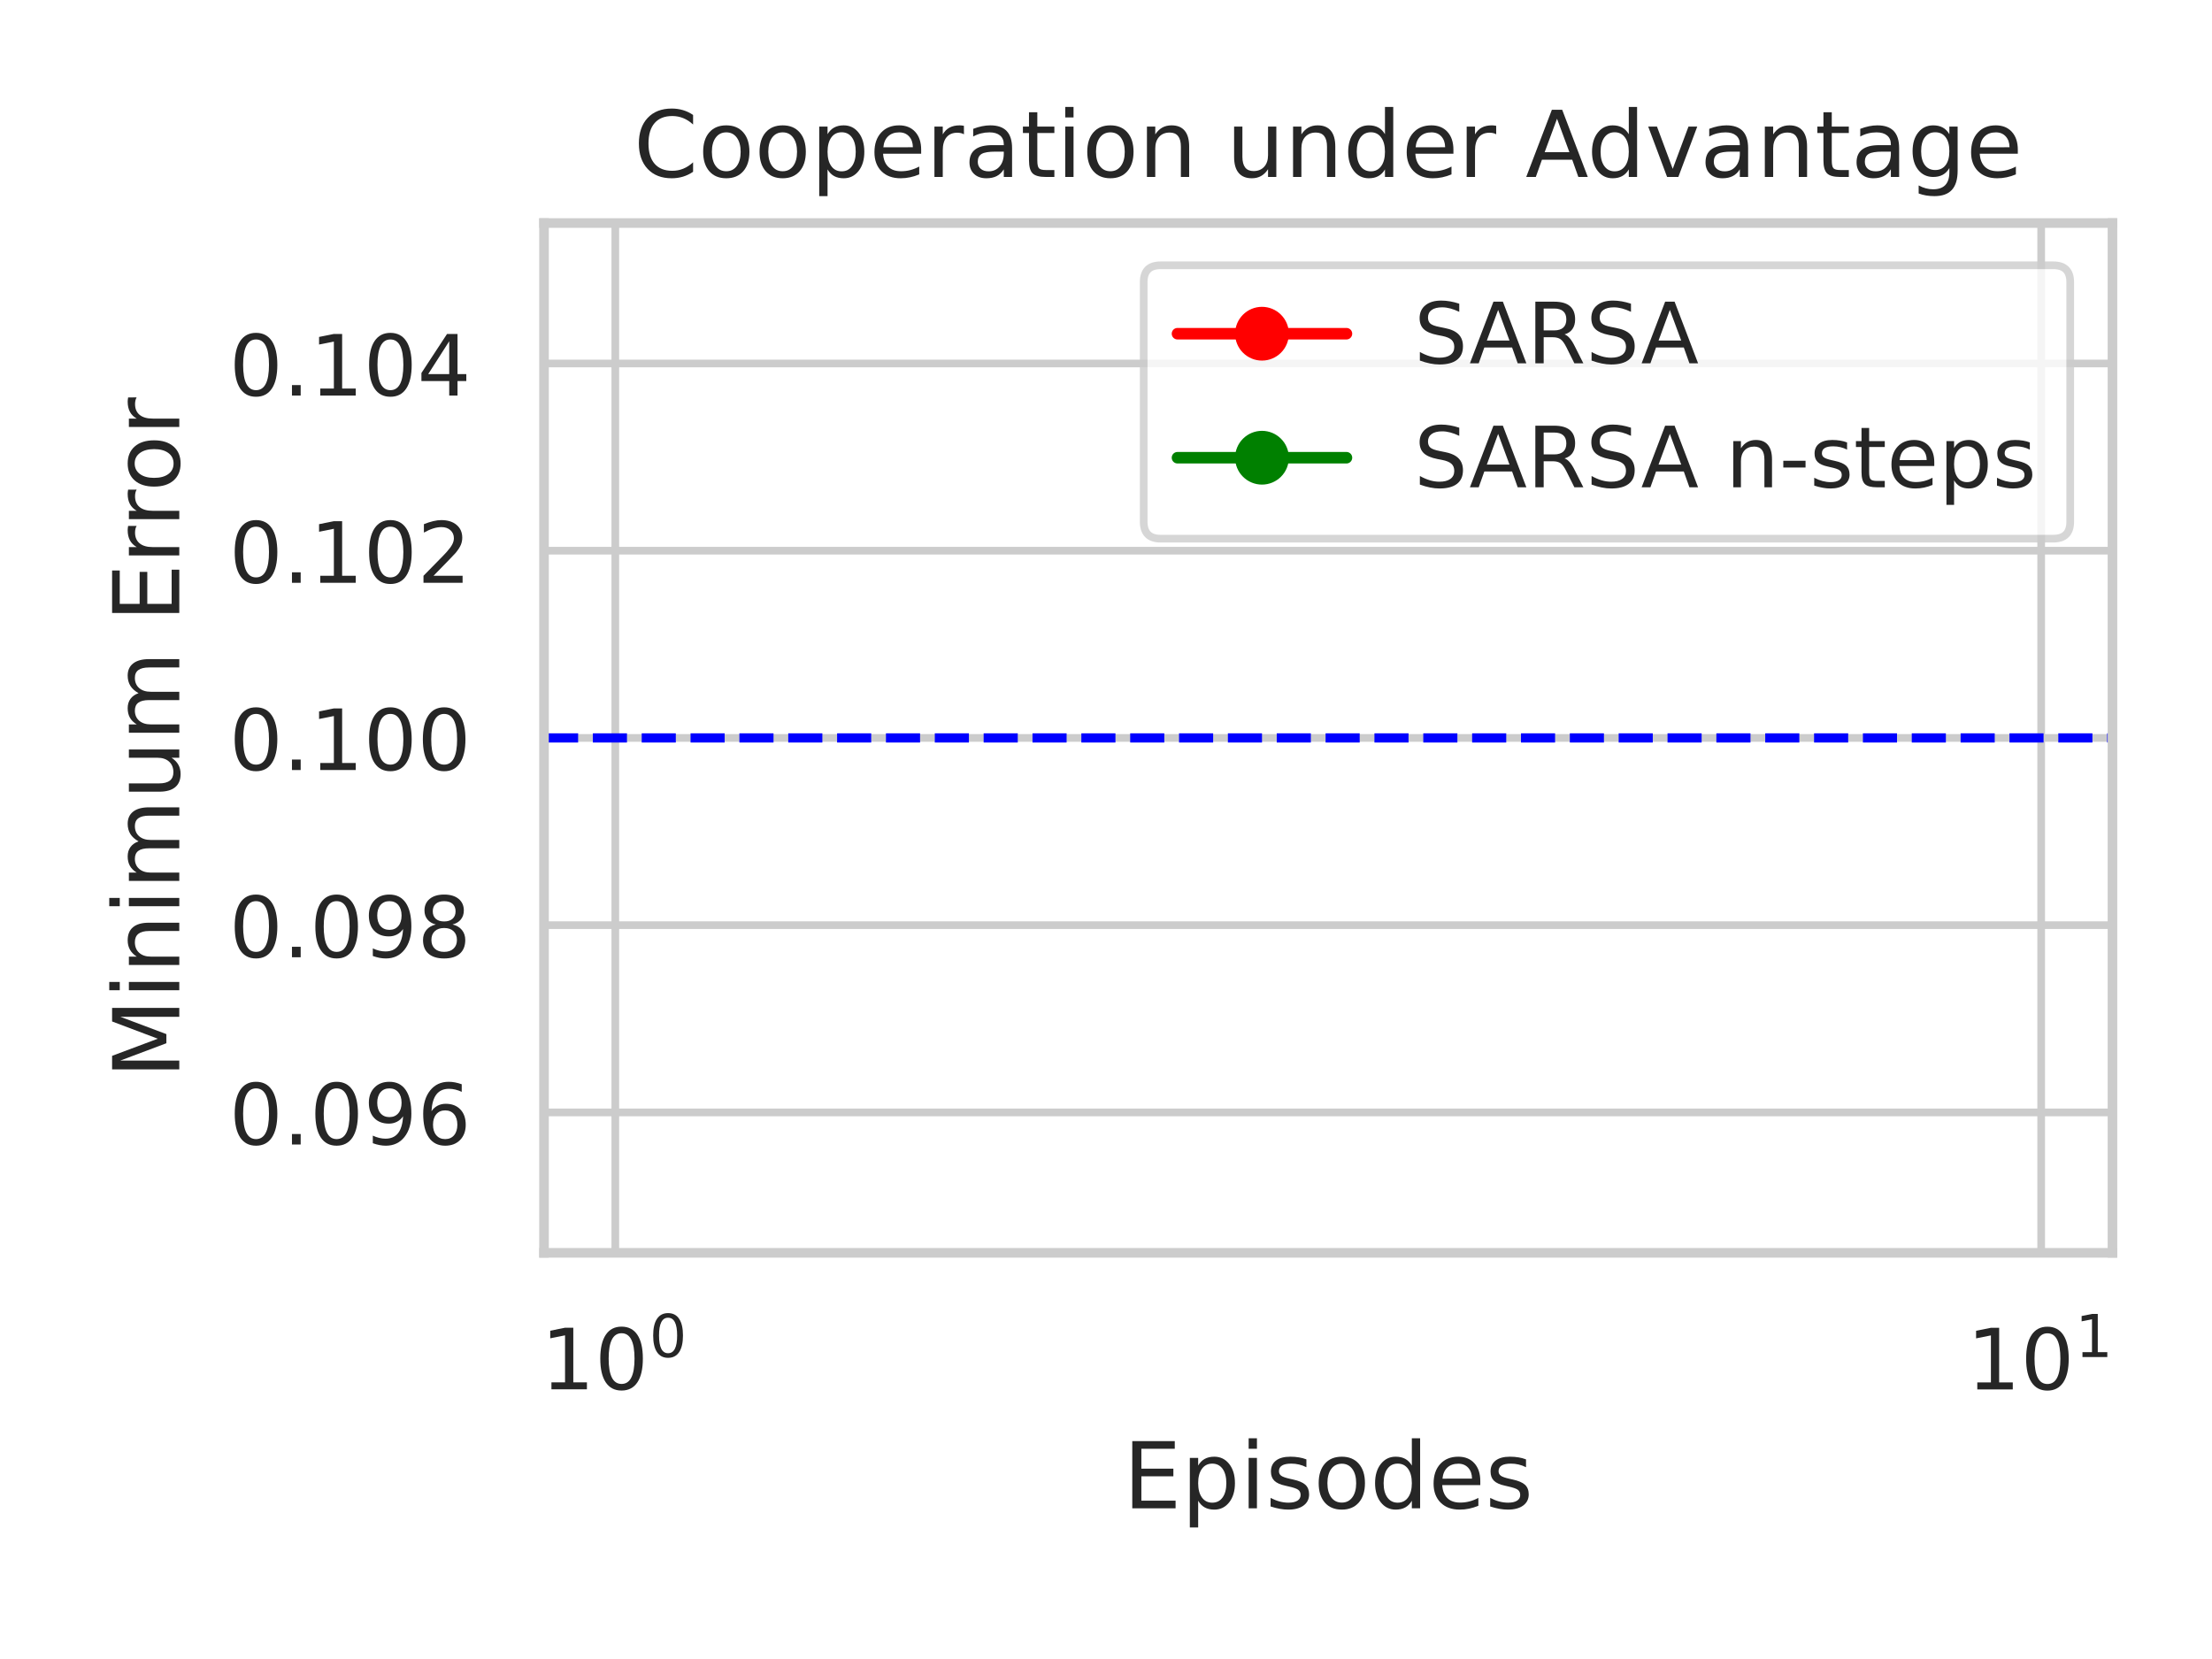
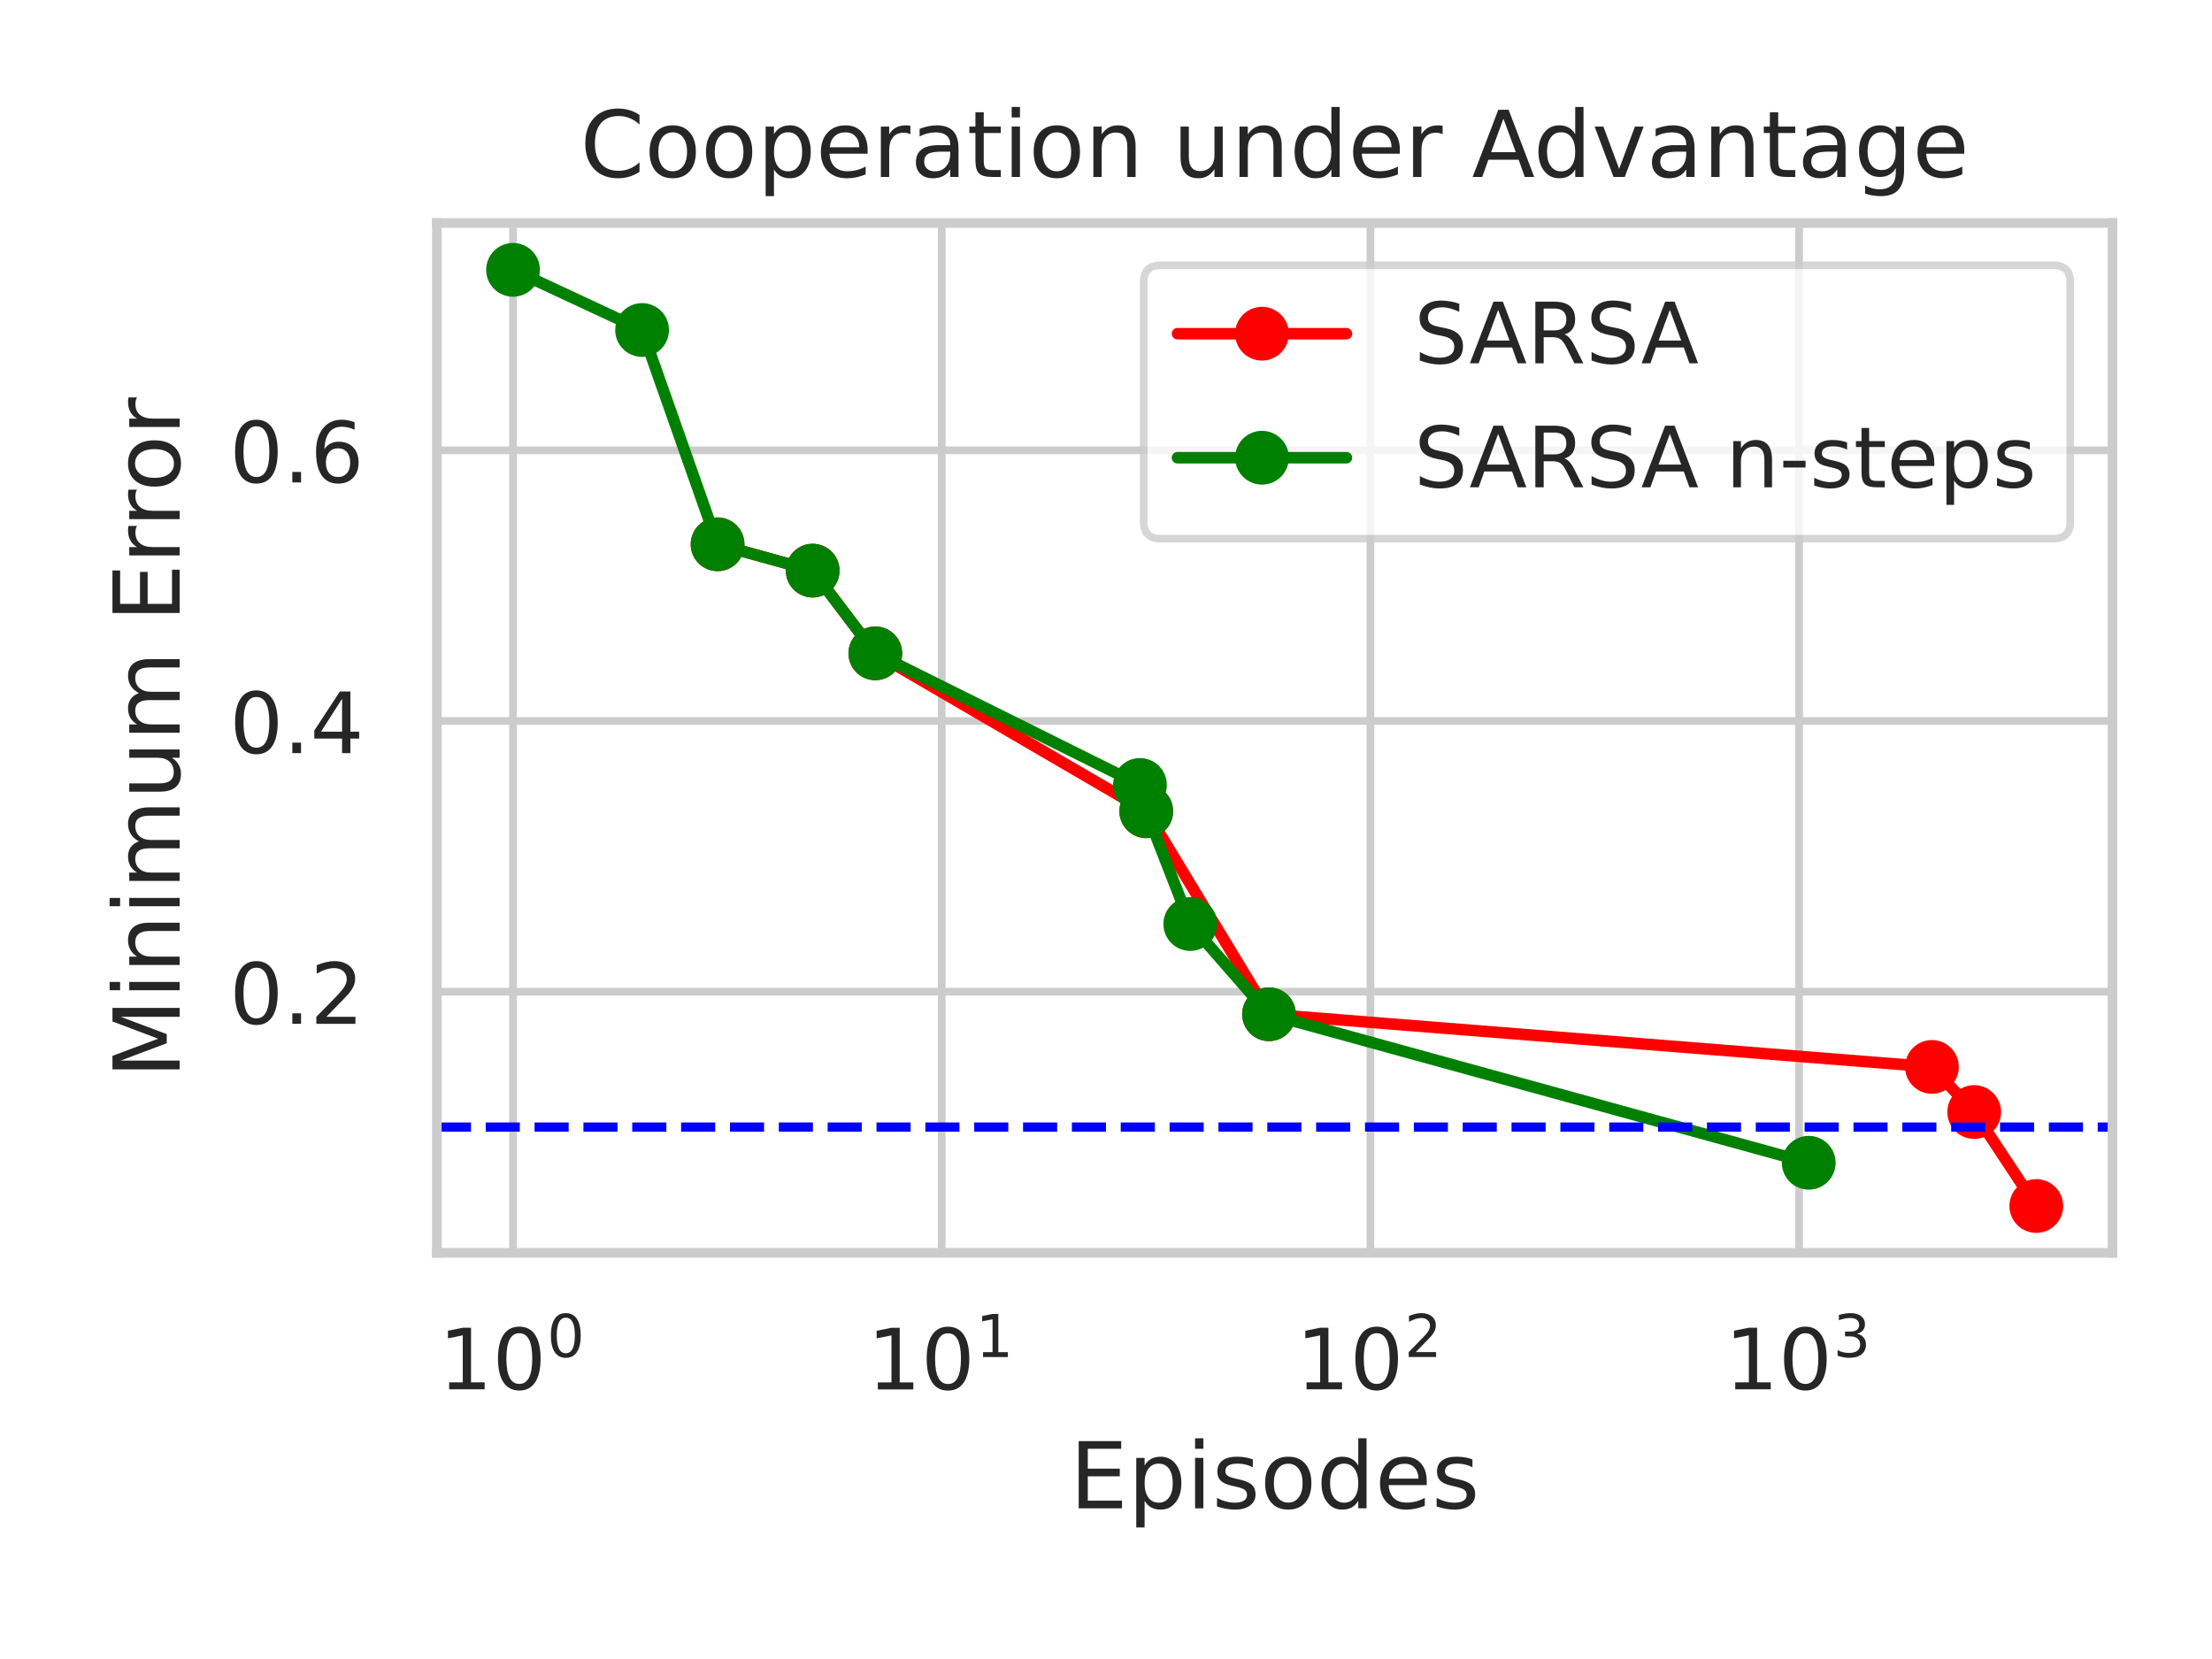
<svg xmlns="http://www.w3.org/2000/svg" xmlns:xlink="http://www.w3.org/1999/xlink" width="288pt" height="216pt" viewBox="0 0 288 216" version="1.1">
  <defs>
    <style type="text/css">*{stroke-linejoin: round; stroke-linecap: butt}</style>
  </defs>
  <g id="figure_1">
    <g id="patch_1">
      <path d="M 0 216  L 288 216  L 288 0  L 0 0  z " style="fill: #ffffff" />
    </g>
    <g id="axes_1">
      <g id="patch_2">
-         <path d="M 70.83 163.116  L 275.04 163.116  L 275.04 29.04  L 70.83 29.04  z " style="fill: #ffffff" />
+         <path d="M 56.88 163.116  L 275.04 163.116  L 275.04 29.04  L 56.88 29.04  z " style="fill: #ffffff" />
      </g>
      <g id="matplotlib.axis_1">
        <g id="xtick_1">
          <g id="line2d_1">
-             <path d="M 80.112 163.116  L 80.112 29.04  " clip-path="url(#p433dedbe5f)" style="fill: none; stroke: #cccccc; stroke-linecap: round" />
+             <path d="M 66.796 163.116  L 66.796 29.04  " clip-path="url(#p08c9fb8c3a)" style="fill: none; stroke: #cccccc; stroke-linecap: round" />
          </g>
          <g id="text_1">
-             <g style="fill: #262626" transform="translate(70.43227 180.9743) scale(0.11 -0.11)">
+             <g style="fill: #262626" transform="translate(57.11636 180.9743) scale(0.11 -0.11)">
              <defs>
                <path id="DejaVuSans-31" d="M 794 531  L 1825 531  L 1825 4091  L 703 3866  L 703 4441  L 1819 4666  L 2450 4666  L 2450 531  L 3481 531  L 3481 0  L 794 0  L 794 531  z " transform="scale(0.015625)" />
                <path id="DejaVuSans-30" d="M 2034 4250  Q 1547 4250 1301 3770  Q 1056 3291 1056 2328  Q 1056 1369 1301 889  Q 1547 409 2034 409  Q 2525 409 2770 889  Q 3016 1369 3016 2328  Q 3016 3291 2770 3770  Q 2525 4250 2034 4250  z M 2034 4750  Q 2819 4750 3233 4129  Q 3647 3509 3647 2328  Q 3647 1150 3233 529  Q 2819 -91 2034 -91  Q 1250 -91 836 529  Q 422 1150 422 2328  Q 422 3509 836 4129  Q 1250 4750 2034 4750  z " transform="scale(0.015625)" />
              </defs>
              <use xlink:href="#DejaVuSans-31" transform="translate(0 0.765625)" />
              <use xlink:href="#DejaVuSans-30" transform="translate(63.62305 0.765625)" />
              <use xlink:href="#DejaVuSans-30" transform="translate(128.2031 39.04688) scale(0.7)" />
            </g>
          </g>
        </g>
        <g id="xtick_2">
          <g id="line2d_2">
-             <path d="M 265.758 163.116  L 265.758 29.04  " clip-path="url(#p433dedbe5f)" style="fill: none; stroke: #cccccc; stroke-linecap: round" />
+             <path d="M 122.612 163.116  L 122.612 29.04  " clip-path="url(#p08c9fb8c3a)" style="fill: none; stroke: #cccccc; stroke-linecap: round" />
          </g>
          <g id="text_2">
-             <g style="fill: #262626" transform="translate(256.0777 180.9743) scale(0.11 -0.11)">
+             <g style="fill: #262626" transform="translate(112.9317 180.9743) scale(0.11 -0.11)">
              <use xlink:href="#DejaVuSans-31" transform="translate(0 0.684375)" />
              <use xlink:href="#DejaVuSans-30" transform="translate(63.62305 0.684375)" />
              <use xlink:href="#DejaVuSans-31" transform="translate(128.2031 38.96563) scale(0.7)" />
            </g>
          </g>
        </g>
-         <g id="xtick_3" />
-         <g id="xtick_4" />
+         <g id="xtick_3">
+           <g id="line2d_3">
+             <path d="M 178.427 163.116  L 178.427 29.04  " clip-path="url(#p08c9fb8c3a)" style="fill: none; stroke: #cccccc; stroke-linecap: round" />
+           </g>
+           <g id="text_3">
+             <g style="fill: #262626" transform="translate(168.747 180.9743) scale(0.11 -0.11)">
+               <defs>
+                 <path id="DejaVuSans-32" d="M 1228 531  L 3431 531  L 3431 0  L 469 0  L 469 531  Q 828 903 1448 1529  Q 2069 2156 2228 2338  Q 2531 2678 2651 2914  Q 2772 3150 2772 3378  Q 2772 3750 2511 3984  Q 2250 4219 1831 4219  Q 1534 4219 1204 4116  Q 875 4013 500 3803  L 500 4441  Q 881 4594 1212 4672  Q 1544 4750 1819 4750  Q 2544 4750 2975 4387  Q 3406 4025 3406 3419  Q 3406 3131 3298 2873  Q 3191 2616 2906 2266  Q 2828 2175 2409 1742  Q 1991 1309 1228 531  z " transform="scale(0.015625)" />
+               </defs>
+               <use xlink:href="#DejaVuSans-31" transform="translate(0 0.765625)" />
+               <use xlink:href="#DejaVuSans-30" transform="translate(63.62305 0.765625)" />
+               <use xlink:href="#DejaVuSans-32" transform="translate(128.2031 39.04688) scale(0.7)" />
+             </g>
+           </g>
+         </g>
+         <g id="xtick_4">
+           <g id="line2d_4">
+             <path d="M 234.242 163.116  L 234.242 29.04  " clip-path="url(#p08c9fb8c3a)" style="fill: none; stroke: #cccccc; stroke-linecap: round" />
+           </g>
+           <g id="text_4">
+             <g style="fill: #262626" transform="translate(224.5624 180.9743) scale(0.11 -0.11)">
+               <defs>
+                 <path id="DejaVuSans-33" d="M 2597 2516  Q 3050 2419 3304 2112  Q 3559 1806 3559 1356  Q 3559 666 3084 287  Q 2609 -91 1734 -91  Q 1441 -91 1130 -33  Q 819 25 488 141  L 488 750  Q 750 597 1062 519  Q 1375 441 1716 441  Q 2309 441 2620 675  Q 2931 909 2931 1356  Q 2931 1769 2642 2001  Q 2353 2234 1838 2234  L 1294 2234  L 1294 2753  L 1863 2753  Q 2328 2753 2575 2939  Q 2822 3125 2822 3475  Q 2822 3834 2567 4026  Q 2313 4219 1838 4219  Q 1578 4219 1281 4162  Q 984 4106 628 3988  L 628 4550  Q 988 4650 1302 4700  Q 1616 4750 1894 4750  Q 2613 4750 3031 4423  Q 3450 4097 3450 3541  Q 3450 3153 3228 2886  Q 3006 2619 2597 2516  z " transform="scale(0.015625)" />
+               </defs>
+               <use xlink:href="#DejaVuSans-31" transform="translate(0 0.765625)" />
+               <use xlink:href="#DejaVuSans-30" transform="translate(63.62305 0.765625)" />
+               <use xlink:href="#DejaVuSans-33" transform="translate(128.2031 39.04688) scale(0.7)" />
+             </g>
+           </g>
+         </g>
        <g id="xtick_5" />
        <g id="xtick_6" />
        <g id="xtick_7" />
        <g id="xtick_8" />
        <g id="xtick_9" />
        <g id="xtick_10" />
        <g id="xtick_11" />
-         <g id="text_3">
-           <g style="fill: #262626" transform="translate(146.2444 196.3801) scale(0.12 -0.12)">
+         <g id="xtick_12" />
+         <g id="xtick_13" />
+         <g id="xtick_14" />
+         <g id="xtick_15" />
+         <g id="xtick_16" />
+         <g id="xtick_17" />
+         <g id="xtick_18" />
+         <g id="xtick_19" />
+         <g id="xtick_20" />
+         <g id="xtick_21" />
+         <g id="xtick_22" />
+         <g id="xtick_23" />
+         <g id="xtick_24" />
+         <g id="xtick_25" />
+         <g id="xtick_26" />
+         <g id="xtick_27" />
+         <g id="xtick_28" />
+         <g id="xtick_29" />
+         <g id="xtick_30" />
+         <g id="xtick_31" />
+         <g id="xtick_32" />
+         <g id="xtick_33" />
+         <g id="xtick_34" />
+         <g id="xtick_35" />
+         <g id="text_5">
+           <g style="fill: #262626" transform="translate(139.2694 196.3801) scale(0.12 -0.12)">
            <defs>
              <path id="DejaVuSans-45" d="M 628 4666  L 3578 4666  L 3578 4134  L 1259 4134  L 1259 2753  L 3481 2753  L 3481 2222  L 1259 2222  L 1259 531  L 3634 531  L 3634 0  L 628 0  L 628 4666  z " transform="scale(0.015625)" />
              <path id="DejaVuSans-70" d="M 1159 525  L 1159 -1331  L 581 -1331  L 581 3500  L 1159 3500  L 1159 2969  Q 1341 3281 1617 3432  Q 1894 3584 2278 3584  Q 2916 3584 3314 3078  Q 3713 2572 3713 1747  Q 3713 922 3314 415  Q 2916 -91 2278 -91  Q 1894 -91 1617 61  Q 1341 213 1159 525  z M 3116 1747  Q 3116 2381 2855 2742  Q 2594 3103 2138 3103  Q 1681 3103 1420 2742  Q 1159 2381 1159 1747  Q 1159 1113 1420 752  Q 1681 391 2138 391  Q 2594 391 2855 752  Q 3116 1113 3116 1747  z " transform="scale(0.015625)" />
              <path id="DejaVuSans-69" d="M 603 3500  L 1178 3500  L 1178 0  L 603 0  L 603 3500  z M 603 4863  L 1178 4863  L 1178 4134  L 603 4134  L 603 4863  z " transform="scale(0.015625)" />
              <path id="DejaVuSans-73" d="M 2834 3397  L 2834 2853  Q 2591 2978 2328 3040  Q 2066 3103 1784 3103  Q 1356 3103 1142 2972  Q 928 2841 928 2578  Q 928 2378 1081 2264  Q 1234 2150 1697 2047  L 1894 2003  Q 2506 1872 2764 1633  Q 3022 1394 3022 966  Q 3022 478 2636 193  Q 2250 -91 1575 -91  Q 1294 -91 989 -36  Q 684 19 347 128  L 347 722  Q 666 556 975 473  Q 1284 391 1588 391  Q 1994 391 2212 530  Q 2431 669 2431 922  Q 2431 1156 2273 1281  Q 2116 1406 1581 1522  L 1381 1569  Q 847 1681 609 1914  Q 372 2147 372 2553  Q 372 3047 722 3315  Q 1072 3584 1716 3584  Q 2034 3584 2315 3537  Q 2597 3491 2834 3397  z " transform="scale(0.015625)" />
              <path id="DejaVuSans-6f" d="M 1959 3097  Q 1497 3097 1228 2736  Q 959 2375 959 1747  Q 959 1119 1226 758  Q 1494 397 1959 397  Q 2419 397 2687 759  Q 2956 1122 2956 1747  Q 2956 2369 2687 2733  Q 2419 3097 1959 3097  z M 1959 3584  Q 2709 3584 3137 3096  Q 3566 2609 3566 1747  Q 3566 888 3137 398  Q 2709 -91 1959 -91  Q 1206 -91 779 398  Q 353 888 353 1747  Q 353 2609 779 3096  Q 1206 3584 1959 3584  z " transform="scale(0.015625)" />
              <path id="DejaVuSans-64" d="M 2906 2969  L 2906 4863  L 3481 4863  L 3481 0  L 2906 0  L 2906 525  Q 2725 213 2448 61  Q 2172 -91 1784 -91  Q 1150 -91 751 415  Q 353 922 353 1747  Q 353 2572 751 3078  Q 1150 3584 1784 3584  Q 2172 3584 2448 3432  Q 2725 3281 2906 2969  z M 947 1747  Q 947 1113 1208 752  Q 1469 391 1925 391  Q 2381 391 2643 752  Q 2906 1113 2906 1747  Q 2906 2381 2643 2742  Q 2381 3103 1925 3103  Q 1469 3103 1208 2742  Q 947 2381 947 1747  z " transform="scale(0.015625)" />
              <path id="DejaVuSans-65" d="M 3597 1894  L 3597 1613  L 953 1613  Q 991 1019 1311 708  Q 1631 397 2203 397  Q 2534 397 2845 478  Q 3156 559 3463 722  L 3463 178  Q 3153 47 2828 -22  Q 2503 -91 2169 -91  Q 1331 -91 842 396  Q 353 884 353 1716  Q 353 2575 817 3079  Q 1281 3584 2069 3584  Q 2775 3584 3186 3129  Q 3597 2675 3597 1894  z M 3022 2063  Q 3016 2534 2758 2815  Q 2500 3097 2075 3097  Q 1594 3097 1305 2825  Q 1016 2553 972 2059  L 3022 2063  z " transform="scale(0.015625)" />
            </defs>
            <use xlink:href="#DejaVuSans-45" />
            <use xlink:href="#DejaVuSans-70" transform="translate(63.18359 0)" />
            <use xlink:href="#DejaVuSans-69" transform="translate(126.6602 0)" />
            <use xlink:href="#DejaVuSans-73" transform="translate(154.4434 0)" />
            <use xlink:href="#DejaVuSans-6f" transform="translate(206.543 0)" />
            <use xlink:href="#DejaVuSans-64" transform="translate(267.7246 0)" />
            <use xlink:href="#DejaVuSans-65" transform="translate(331.2012 0)" />
            <use xlink:href="#DejaVuSans-73" transform="translate(392.7246 0)" />
          </g>
        </g>
      </g>
      <g id="matplotlib.axis_2">
        <g id="ytick_1">
-           <g id="line2d_3">
-             <path d="M 70.83 144.833  L 275.04 144.833  " clip-path="url(#p433dedbe5f)" style="fill: none; stroke: #cccccc; stroke-linecap: round" />
-           </g>
-           <g id="text_4">
-             <g style="fill: #262626" transform="translate(29.83906 149.012) scale(0.11 -0.11)">
+           <g id="line2d_5">
+             <path d="M 56.88 129.12  L 275.04 129.12  " clip-path="url(#p08c9fb8c3a)" style="fill: none; stroke: #cccccc; stroke-linecap: round" />
+           </g>
+           <g id="text_6">
+             <g style="fill: #262626" transform="translate(29.88656 133.2989) scale(0.11 -0.11)">
              <defs>
                <path id="DejaVuSans-2e" d="M 684 794  L 1344 794  L 1344 0  L 684 0  L 684 794  z " transform="scale(0.015625)" />
-                 <path id="DejaVuSans-39" d="M 703 97  L 703 672  Q 941 559 1184 500  Q 1428 441 1663 441  Q 2288 441 2617 861  Q 2947 1281 2994 2138  Q 2813 1869 2534 1725  Q 2256 1581 1919 1581  Q 1219 1581 811 2004  Q 403 2428 403 3163  Q 403 3881 828 4315  Q 1253 4750 1959 4750  Q 2769 4750 3195 4129  Q 3622 3509 3622 2328  Q 3622 1225 3098 567  Q 2575 -91 1691 -91  Q 1453 -91 1209 -44  Q 966 3 703 97  z M 1959 2075  Q 2384 2075 2632 2365  Q 2881 2656 2881 3163  Q 2881 3666 2632 3958  Q 2384 4250 1959 4250  Q 1534 4250 1286 3958  Q 1038 3666 1038 3163  Q 1038 2656 1286 2365  Q 1534 2075 1959 2075  z " transform="scale(0.015625)" />
-                 <path id="DejaVuSans-36" d="M 2113 2584  Q 1688 2584 1439 2293  Q 1191 2003 1191 1497  Q 1191 994 1439 701  Q 1688 409 2113 409  Q 2538 409 2786 701  Q 3034 994 3034 1497  Q 3034 2003 2786 2293  Q 2538 2584 2113 2584  z M 3366 4563  L 3366 3988  Q 3128 4100 2886 4159  Q 2644 4219 2406 4219  Q 1781 4219 1451 3797  Q 1122 3375 1075 2522  Q 1259 2794 1537 2939  Q 1816 3084 2150 3084  Q 2853 3084 3261 2657  Q 3669 2231 3669 1497  Q 3669 778 3244 343  Q 2819 -91 2113 -91  Q 1303 -91 875 529  Q 447 1150 447 2328  Q 447 3434 972 4092  Q 1497 4750 2381 4750  Q 2619 4750 2861 4703  Q 3103 4656 3366 4563  z " transform="scale(0.015625)" />
              </defs>
              <use xlink:href="#DejaVuSans-30" />
              <use xlink:href="#DejaVuSans-2e" transform="translate(63.62305 0)" />
-               <use xlink:href="#DejaVuSans-30" transform="translate(95.41016 0)" />
-               <use xlink:href="#DejaVuSans-39" transform="translate(159.0332 0)" />
-               <use xlink:href="#DejaVuSans-36" transform="translate(222.6562 0)" />
+               <use xlink:href="#DejaVuSans-32" transform="translate(95.41016 0)" />
            </g>
          </g>
        </g>
        <g id="ytick_2">
-           <g id="line2d_4">
-             <path d="M 70.83 120.455  L 275.04 120.455  " clip-path="url(#p433dedbe5f)" style="fill: none; stroke: #cccccc; stroke-linecap: round" />
-           </g>
-           <g id="text_5">
-             <g style="fill: #262626" transform="translate(29.83906 124.6346) scale(0.11 -0.11)">
-               <defs>
-                 <path id="DejaVuSans-38" d="M 2034 2216  Q 1584 2216 1326 1975  Q 1069 1734 1069 1313  Q 1069 891 1326 650  Q 1584 409 2034 409  Q 2484 409 2743 651  Q 3003 894 3003 1313  Q 3003 1734 2745 1975  Q 2488 2216 2034 2216  z M 1403 2484  Q 997 2584 770 2862  Q 544 3141 544 3541  Q 544 4100 942 4425  Q 1341 4750 2034 4750  Q 2731 4750 3128 4425  Q 3525 4100 3525 3541  Q 3525 3141 3298 2862  Q 3072 2584 2669 2484  Q 3125 2378 3379 2068  Q 3634 1759 3634 1313  Q 3634 634 3220 271  Q 2806 -91 2034 -91  Q 1263 -91 848 271  Q 434 634 434 1313  Q 434 1759 690 2068  Q 947 2378 1403 2484  z M 1172 3481  Q 1172 3119 1398 2916  Q 1625 2713 2034 2713  Q 2441 2713 2670 2916  Q 2900 3119 2900 3481  Q 2900 3844 2670 4047  Q 2441 4250 2034 4250  Q 1625 4250 1398 4047  Q 1172 3844 1172 3481  z " transform="scale(0.015625)" />
+           <g id="line2d_6">
+             <path d="M 56.88 93.875  L 275.04 93.875  " clip-path="url(#p08c9fb8c3a)" style="fill: none; stroke: #cccccc; stroke-linecap: round" />
+           </g>
+           <g id="text_7">
+             <g style="fill: #262626" transform="translate(29.88656 98.05436) scale(0.11 -0.11)">
+               <defs>
+                 <path id="DejaVuSans-34" d="M 2419 4116  L 825 1625  L 2419 1625  L 2419 4116  z M 2253 4666  L 3047 4666  L 3047 1625  L 3713 1625  L 3713 1100  L 3047 1100  L 3047 0  L 2419 0  L 2419 1100  L 313 1100  L 313 1709  L 2253 4666  z " transform="scale(0.015625)" />
              </defs>
              <use xlink:href="#DejaVuSans-30" />
              <use xlink:href="#DejaVuSans-2e" transform="translate(63.62305 0)" />
-               <use xlink:href="#DejaVuSans-30" transform="translate(95.41016 0)" />
-               <use xlink:href="#DejaVuSans-39" transform="translate(159.0332 0)" />
-               <use xlink:href="#DejaVuSans-38" transform="translate(222.6562 0)" />
+               <use xlink:href="#DejaVuSans-34" transform="translate(95.41016 0)" />
            </g>
          </g>
        </g>
        <g id="ytick_3">
-           <g id="line2d_5">
-             <path d="M 70.83 96.078  L 275.04 96.078  " clip-path="url(#p433dedbe5f)" style="fill: none; stroke: #cccccc; stroke-linecap: round" />
-           </g>
-           <g id="text_6">
-             <g style="fill: #262626" transform="translate(29.83906 100.2571) scale(0.11 -0.11)">
+           <g id="line2d_7">
+             <path d="M 56.88 58.631  L 275.04 58.631  " clip-path="url(#p08c9fb8c3a)" style="fill: none; stroke: #cccccc; stroke-linecap: round" />
+           </g>
+           <g id="text_8">
+             <g style="fill: #262626" transform="translate(29.88656 62.80985) scale(0.11 -0.11)">
+               <defs>
+                 <path id="DejaVuSans-36" d="M 2113 2584  Q 1688 2584 1439 2293  Q 1191 2003 1191 1497  Q 1191 994 1439 701  Q 1688 409 2113 409  Q 2538 409 2786 701  Q 3034 994 3034 1497  Q 3034 2003 2786 2293  Q 2538 2584 2113 2584  z M 3366 4563  L 3366 3988  Q 3128 4100 2886 4159  Q 2644 4219 2406 4219  Q 1781 4219 1451 3797  Q 1122 3375 1075 2522  Q 1259 2794 1537 2939  Q 1816 3084 2150 3084  Q 2853 3084 3261 2657  Q 3669 2231 3669 1497  Q 3669 778 3244 343  Q 2819 -91 2113 -91  Q 1303 -91 875 529  Q 447 1150 447 2328  Q 447 3434 972 4092  Q 1497 4750 2381 4750  Q 2619 4750 2861 4703  Q 3103 4656 3366 4563  z " transform="scale(0.015625)" />
+               </defs>
              <use xlink:href="#DejaVuSans-30" />
              <use xlink:href="#DejaVuSans-2e" transform="translate(63.62305 0)" />
-               <use xlink:href="#DejaVuSans-31" transform="translate(95.41016 0)" />
-               <use xlink:href="#DejaVuSans-30" transform="translate(159.0332 0)" />
-               <use xlink:href="#DejaVuSans-30" transform="translate(222.6562 0)" />
-             </g>
-           </g>
-         </g>
-         <g id="ytick_4">
-           <g id="line2d_6">
-             <path d="M 70.83 71.701  L 275.04 71.701  " clip-path="url(#p433dedbe5f)" style="fill: none; stroke: #cccccc; stroke-linecap: round" />
-           </g>
-           <g id="text_7">
-             <g style="fill: #262626" transform="translate(29.83906 75.87969) scale(0.11 -0.11)">
-               <defs>
-                 <path id="DejaVuSans-32" d="M 1228 531  L 3431 531  L 3431 0  L 469 0  L 469 531  Q 828 903 1448 1529  Q 2069 2156 2228 2338  Q 2531 2678 2651 2914  Q 2772 3150 2772 3378  Q 2772 3750 2511 3984  Q 2250 4219 1831 4219  Q 1534 4219 1204 4116  Q 875 4013 500 3803  L 500 4441  Q 881 4594 1212 4672  Q 1544 4750 1819 4750  Q 2544 4750 2975 4387  Q 3406 4025 3406 3419  Q 3406 3131 3298 2873  Q 3191 2616 2906 2266  Q 2828 2175 2409 1742  Q 1991 1309 1228 531  z " transform="scale(0.015625)" />
-               </defs>
-               <use xlink:href="#DejaVuSans-30" />
-               <use xlink:href="#DejaVuSans-2e" transform="translate(63.62305 0)" />
-               <use xlink:href="#DejaVuSans-31" transform="translate(95.41016 0)" />
-               <use xlink:href="#DejaVuSans-30" transform="translate(159.0332 0)" />
-               <use xlink:href="#DejaVuSans-32" transform="translate(222.6562 0)" />
-             </g>
-           </g>
-         </g>
-         <g id="ytick_5">
-           <g id="line2d_7">
-             <path d="M 70.83 47.323  L 275.04 47.323  " clip-path="url(#p433dedbe5f)" style="fill: none; stroke: #cccccc; stroke-linecap: round" />
-           </g>
-           <g id="text_8">
-             <g style="fill: #262626" transform="translate(29.83906 51.50223) scale(0.11 -0.11)">
-               <defs>
-                 <path id="DejaVuSans-34" d="M 2419 4116  L 825 1625  L 2419 1625  L 2419 4116  z M 2253 4666  L 3047 4666  L 3047 1625  L 3713 1625  L 3713 1100  L 3047 1100  L 3047 0  L 2419 0  L 2419 1100  L 313 1100  L 313 1709  L 2253 4666  z " transform="scale(0.015625)" />
-               </defs>
-               <use xlink:href="#DejaVuSans-30" />
-               <use xlink:href="#DejaVuSans-2e" transform="translate(63.62305 0)" />
-               <use xlink:href="#DejaVuSans-31" transform="translate(95.41016 0)" />
-               <use xlink:href="#DejaVuSans-30" transform="translate(159.0332 0)" />
-               <use xlink:href="#DejaVuSans-34" transform="translate(222.6562 0)" />
+               <use xlink:href="#DejaVuSans-36" transform="translate(95.41016 0)" />
            </g>
          </g>
        </g>
        <g id="text_9">
-           <g style="fill: #262626" transform="translate(23.34344 140.4114) rotate(-90) scale(0.12 -0.12)">
+           <g style="fill: #262626" transform="translate(23.39094 140.4114) rotate(-90) scale(0.12 -0.12)">
            <defs>
              <path id="DejaVuSans-4d" d="M 628 4666  L 1569 4666  L 2759 1491  L 3956 4666  L 4897 4666  L 4897 0  L 4281 0  L 4281 4097  L 3078 897  L 2444 897  L 1241 4097  L 1241 0  L 628 0  L 628 4666  z " transform="scale(0.015625)" />
              <path id="DejaVuSans-6e" d="M 3513 2113  L 3513 0  L 2938 0  L 2938 2094  Q 2938 2591 2744 2837  Q 2550 3084 2163 3084  Q 1697 3084 1428 2787  Q 1159 2491 1159 1978  L 1159 0  L 581 0  L 581 3500  L 1159 3500  L 1159 2956  Q 1366 3272 1645 3428  Q 1925 3584 2291 3584  Q 2894 3584 3203 3211  Q 3513 2838 3513 2113  z " transform="scale(0.015625)" />
              <path id="DejaVuSans-6d" d="M 3328 2828  Q 3544 3216 3844 3400  Q 4144 3584 4550 3584  Q 5097 3584 5394 3201  Q 5691 2819 5691 2113  L 5691 0  L 5113 0  L 5113 2094  Q 5113 2597 4934 2840  Q 4756 3084 4391 3084  Q 3944 3084 3684 2787  Q 3425 2491 3425 1978  L 3425 0  L 2847 0  L 2847 2094  Q 2847 2600 2669 2842  Q 2491 3084 2119 3084  Q 1678 3084 1418 2786  Q 1159 2488 1159 1978  L 1159 0  L 581 0  L 581 3500  L 1159 3500  L 1159 2956  Q 1356 3278 1631 3431  Q 1906 3584 2284 3584  Q 2666 3584 2933 3390  Q 3200 3197 3328 2828  z " transform="scale(0.015625)" />
              <path id="DejaVuSans-75" d="M 544 1381  L 544 3500  L 1119 3500  L 1119 1403  Q 1119 906 1312 657  Q 1506 409 1894 409  Q 2359 409 2629 706  Q 2900 1003 2900 1516  L 2900 3500  L 3475 3500  L 3475 0  L 2900 0  L 2900 538  Q 2691 219 2414 64  Q 2138 -91 1772 -91  Q 1169 -91 856 284  Q 544 659 544 1381  z M 1991 3584  L 1991 3584  z " transform="scale(0.015625)" />
              <path id="DejaVuSans-20" transform="scale(0.015625)" />
              <path id="DejaVuSans-72" d="M 2631 2963  Q 2534 3019 2420 3045  Q 2306 3072 2169 3072  Q 1681 3072 1420 2755  Q 1159 2438 1159 1844  L 1159 0  L 581 0  L 581 3500  L 1159 3500  L 1159 2956  Q 1341 3275 1631 3429  Q 1922 3584 2338 3584  Q 2397 3584 2469 3576  Q 2541 3569 2628 3553  L 2631 2963  z " transform="scale(0.015625)" />
            </defs>
            <use xlink:href="#DejaVuSans-4d" />
            <use xlink:href="#DejaVuSans-69" transform="translate(86.2793 0)" />
            <use xlink:href="#DejaVuSans-6e" transform="translate(114.0625 0)" />
            <use xlink:href="#DejaVuSans-69" transform="translate(177.4414 0)" />
            <use xlink:href="#DejaVuSans-6d" transform="translate(205.2246 0)" />
            <use xlink:href="#DejaVuSans-75" transform="translate(302.6367 0)" />
            <use xlink:href="#DejaVuSans-6d" transform="translate(366.0156 0)" />
            <use xlink:href="#DejaVuSans-20" transform="translate(463.4277 0)" />
            <use xlink:href="#DejaVuSans-45" transform="translate(495.2148 0)" />
            <use xlink:href="#DejaVuSans-72" transform="translate(558.3984 0)" />
            <use xlink:href="#DejaVuSans-72" transform="translate(597.7617 0)" />
            <use xlink:href="#DejaVuSans-6f" transform="translate(636.625 0)" />
            <use xlink:href="#DejaVuSans-72" transform="translate(697.8066 0)" />
          </g>
        </g>
      </g>
-       <g id="line2d_8" />
-       <g id="line2d_9" />
+       <g id="line2d_8">
+         <path d="M 93.427 70.868  L 105.81 74.295  L 113.966 85.064  L 149.242 105.623  L 165.223 132.057  L 251.536 138.91  L 257.038 144.784  L 265.124 157.022  " clip-path="url(#p08c9fb8c3a)" style="fill: none; stroke: #ff0000; stroke-width: 1.5; stroke-linecap: round" />
+         <defs>
+           <path id="maade8b2fb4" d="M 0 3  C 0.796 3 1.559 2.684 2.121 2.121  C 2.684 1.559 3 0.796 3 0  C 3 -0.796 2.684 -1.559 2.121 -2.121  C 1.559 -2.684 0.796 -3 0 -3  C -0.796 -3 -1.559 -2.684 -2.121 -2.121  C -2.684 -1.559 -3 -0.796 -3 0  C -3 0.796 -2.684 1.559 -2.121 2.121  C -1.559 2.684 -0.796 3 0 3  z " style="stroke: #ff0000" />
+         </defs>
+         <g clip-path="url(#p08c9fb8c3a)">
+           <use xlink:href="#maade8b2fb4" x="93.427" y="70.868" style="fill: #ff0000; stroke: #ff0000" />
+           <use xlink:href="#maade8b2fb4" x="105.81" y="74.295" style="fill: #ff0000; stroke: #ff0000" />
+           <use xlink:href="#maade8b2fb4" x="113.966" y="85.064" style="fill: #ff0000; stroke: #ff0000" />
+           <use xlink:href="#maade8b2fb4" x="149.242" y="105.623" style="fill: #ff0000; stroke: #ff0000" />
+           <use xlink:href="#maade8b2fb4" x="165.223" y="132.057" style="fill: #ff0000; stroke: #ff0000" />
+           <use xlink:href="#maade8b2fb4" x="251.536" y="138.91" style="fill: #ff0000; stroke: #ff0000" />
+           <use xlink:href="#maade8b2fb4" x="257.038" y="144.784" style="fill: #ff0000; stroke: #ff0000" />
+           <use xlink:href="#maade8b2fb4" x="265.124" y="157.022" style="fill: #ff0000; stroke: #ff0000" />
+         </g>
+       </g>
+       <g id="line2d_9">
+         <path d="M 66.796 35.134  L 83.598 42.966  L 93.427 70.868  L 105.81 74.295  L 113.966 85.064  L 148.421 102.197  L 149.242 105.623  L 154.973 120.309  L 165.223 132.057  L 235.494 151.392  " clip-path="url(#p08c9fb8c3a)" style="fill: none; stroke: #008000; stroke-width: 1.5; stroke-linecap: round" />
+         <defs>
+           <path id="mf13daf18f6" d="M 0 3  C 0.796 3 1.559 2.684 2.121 2.121  C 2.684 1.559 3 0.796 3 0  C 3 -0.796 2.684 -1.559 2.121 -2.121  C 1.559 -2.684 0.796 -3 0 -3  C -0.796 -3 -1.559 -2.684 -2.121 -2.121  C -2.684 -1.559 -3 -0.796 -3 0  C -3 0.796 -2.684 1.559 -2.121 2.121  C -1.559 2.684 -0.796 3 0 3  z " style="stroke: #008000" />
+         </defs>
+         <g clip-path="url(#p08c9fb8c3a)">
+           <use xlink:href="#mf13daf18f6" x="66.796" y="35.134" style="fill: #008000; stroke: #008000" />
+           <use xlink:href="#mf13daf18f6" x="83.598" y="42.966" style="fill: #008000; stroke: #008000" />
+           <use xlink:href="#mf13daf18f6" x="93.427" y="70.868" style="fill: #008000; stroke: #008000" />
+           <use xlink:href="#mf13daf18f6" x="105.81" y="74.295" style="fill: #008000; stroke: #008000" />
+           <use xlink:href="#mf13daf18f6" x="113.966" y="85.064" style="fill: #008000; stroke: #008000" />
+           <use xlink:href="#mf13daf18f6" x="148.421" y="102.197" style="fill: #008000; stroke: #008000" />
+           <use xlink:href="#mf13daf18f6" x="149.242" y="105.623" style="fill: #008000; stroke: #008000" />
+           <use xlink:href="#mf13daf18f6" x="154.973" y="120.309" style="fill: #008000; stroke: #008000" />
+           <use xlink:href="#mf13daf18f6" x="165.223" y="132.057" style="fill: #008000; stroke: #008000" />
+           <use xlink:href="#mf13daf18f6" x="235.494" y="151.392" style="fill: #008000; stroke: #008000" />
+         </g>
+       </g>
      <g id="line2d_10">
-         <path d="M 70.83 96.078  L 275.04 96.078  " clip-path="url(#p433dedbe5f)" style="fill: none; stroke-dasharray: 4.44,1.92; stroke-dashoffset: 0; stroke: #0000ff; stroke-width: 1.2" />
+         <path d="M 56.88 146.742  L 275.04 146.742  " clip-path="url(#p08c9fb8c3a)" style="fill: none; stroke-dasharray: 4.44,1.92; stroke-dashoffset: 0; stroke: #0000ff; stroke-width: 1.2" />
      </g>
      <g id="patch_3">
-         <path d="M 70.83 163.116  L 70.83 29.04  " style="fill: none; stroke: #cccccc; stroke-width: 1.25; stroke-linejoin: miter; stroke-linecap: square" />
+         <path d="M 56.88 163.116  L 56.88 29.04  " style="fill: none; stroke: #cccccc; stroke-width: 1.25; stroke-linejoin: miter; stroke-linecap: square" />
      </g>
      <g id="patch_4">
        <path d="M 275.04 163.116  L 275.04 29.04  " style="fill: none; stroke: #cccccc; stroke-width: 1.25; stroke-linejoin: miter; stroke-linecap: square" />
      </g>
      <g id="patch_5">
-         <path d="M 70.83 163.116  L 275.04 163.116  " style="fill: none; stroke: #cccccc; stroke-width: 1.25; stroke-linejoin: miter; stroke-linecap: square" />
+         <path d="M 56.88 163.116  L 275.04 163.116  " style="fill: none; stroke: #cccccc; stroke-width: 1.25; stroke-linejoin: miter; stroke-linecap: square" />
      </g>
      <g id="patch_6">
-         <path d="M 70.83 29.04  L 275.04 29.04  " style="fill: none; stroke: #cccccc; stroke-width: 1.25; stroke-linejoin: miter; stroke-linecap: square" />
+         <path d="M 56.88 29.04  L 275.04 29.04  " style="fill: none; stroke: #cccccc; stroke-width: 1.25; stroke-linejoin: miter; stroke-linecap: square" />
      </g>
      <g id="text_10">
-         <g style="fill: #262626" transform="translate(82.51031 23.04) scale(0.12 -0.12)">
+         <g style="fill: #262626" transform="translate(75.53531 23.04) scale(0.12 -0.12)">
          <defs>
            <path id="DejaVuSans-43" d="M 4122 4306  L 4122 3641  Q 3803 3938 3442 4084  Q 3081 4231 2675 4231  Q 1875 4231 1450 3742  Q 1025 3253 1025 2328  Q 1025 1406 1450 917  Q 1875 428 2675 428  Q 3081 428 3442 575  Q 3803 722 4122 1019  L 4122 359  Q 3791 134 3420 21  Q 3050 -91 2638 -91  Q 1578 -91 968 557  Q 359 1206 359 2328  Q 359 3453 968 4101  Q 1578 4750 2638 4750  Q 3056 4750 3426 4639  Q 3797 4528 4122 4306  z " transform="scale(0.015625)" />
            <path id="DejaVuSans-61" d="M 2194 1759  Q 1497 1759 1228 1600  Q 959 1441 959 1056  Q 959 750 1161 570  Q 1363 391 1709 391  Q 2188 391 2477 730  Q 2766 1069 2766 1631  L 2766 1759  L 2194 1759  z M 3341 1997  L 3341 0  L 2766 0  L 2766 531  Q 2569 213 2275 61  Q 1981 -91 1556 -91  Q 1019 -91 701 211  Q 384 513 384 1019  Q 384 1609 779 1909  Q 1175 2209 1959 2209  L 2766 2209  L 2766 2266  Q 2766 2663 2505 2880  Q 2244 3097 1772 3097  Q 1472 3097 1187 3025  Q 903 2953 641 2809  L 641 3341  Q 956 3463 1253 3523  Q 1550 3584 1831 3584  Q 2591 3584 2966 3190  Q 3341 2797 3341 1997  z " transform="scale(0.015625)" />
            <path id="DejaVuSans-74" d="M 1172 4494  L 1172 3500  L 2356 3500  L 2356 3053  L 1172 3053  L 1172 1153  Q 1172 725 1289 603  Q 1406 481 1766 481  L 2356 481  L 2356 0  L 1766 0  Q 1100 0 847 248  Q 594 497 594 1153  L 594 3053  L 172 3053  L 172 3500  L 594 3500  L 594 4494  L 1172 4494  z " transform="scale(0.015625)" />
            <path id="DejaVuSans-41" d="M 2188 4044  L 1331 1722  L 3047 1722  L 2188 4044  z M 1831 4666  L 2547 4666  L 4325 0  L 3669 0  L 3244 1197  L 1141 1197  L 716 0  L 50 0  L 1831 4666  z " transform="scale(0.015625)" />
            <path id="DejaVuSans-76" d="M 191 3500  L 800 3500  L 1894 563  L 2988 3500  L 3597 3500  L 2284 0  L 1503 0  L 191 3500  z " transform="scale(0.015625)" />
            <path id="DejaVuSans-67" d="M 2906 1791  Q 2906 2416 2648 2759  Q 2391 3103 1925 3103  Q 1463 3103 1205 2759  Q 947 2416 947 1791  Q 947 1169 1205 825  Q 1463 481 1925 481  Q 2391 481 2648 825  Q 2906 1169 2906 1791  z M 3481 434  Q 3481 -459 3084 -895  Q 2688 -1331 1869 -1331  Q 1566 -1331 1297 -1286  Q 1028 -1241 775 -1147  L 775 -588  Q 1028 -725 1275 -790  Q 1522 -856 1778 -856  Q 2344 -856 2625 -561  Q 2906 -266 2906 331  L 2906 616  Q 2728 306 2450 153  Q 2172 0 1784 0  Q 1141 0 747 490  Q 353 981 353 1791  Q 353 2603 747 3093  Q 1141 3584 1784 3584  Q 2172 3584 2450 3431  Q 2728 3278 2906 2969  L 2906 3500  L 3481 3500  L 3481 434  z " transform="scale(0.015625)" />
          </defs>
          <use xlink:href="#DejaVuSans-43" />
          <use xlink:href="#DejaVuSans-6f" transform="translate(69.82422 0)" />
          <use xlink:href="#DejaVuSans-6f" transform="translate(131.0059 0)" />
          <use xlink:href="#DejaVuSans-70" transform="translate(192.1875 0)" />
          <use xlink:href="#DejaVuSans-65" transform="translate(255.6641 0)" />
          <use xlink:href="#DejaVuSans-72" transform="translate(317.1875 0)" />
          <use xlink:href="#DejaVuSans-61" transform="translate(358.3008 0)" />
          <use xlink:href="#DejaVuSans-74" transform="translate(419.5801 0)" />
          <use xlink:href="#DejaVuSans-69" transform="translate(458.7891 0)" />
          <use xlink:href="#DejaVuSans-6f" transform="translate(486.5723 0)" />
          <use xlink:href="#DejaVuSans-6e" transform="translate(547.7539 0)" />
          <use xlink:href="#DejaVuSans-20" transform="translate(611.1328 0)" />
          <use xlink:href="#DejaVuSans-75" transform="translate(642.9199 0)" />
          <use xlink:href="#DejaVuSans-6e" transform="translate(706.2988 0)" />
          <use xlink:href="#DejaVuSans-64" transform="translate(769.6777 0)" />
          <use xlink:href="#DejaVuSans-65" transform="translate(833.1543 0)" />
          <use xlink:href="#DejaVuSans-72" transform="translate(894.6777 0)" />
          <use xlink:href="#DejaVuSans-20" transform="translate(935.791 0)" />
          <use xlink:href="#DejaVuSans-41" transform="translate(967.5781 0)" />
          <use xlink:href="#DejaVuSans-64" transform="translate(1034.236 0)" />
          <use xlink:href="#DejaVuSans-76" transform="translate(1097.713 0)" />
          <use xlink:href="#DejaVuSans-61" transform="translate(1156.893 0)" />
          <use xlink:href="#DejaVuSans-6e" transform="translate(1218.172 0)" />
          <use xlink:href="#DejaVuSans-74" transform="translate(1281.551 0)" />
          <use xlink:href="#DejaVuSans-61" transform="translate(1320.76 0)" />
          <use xlink:href="#DejaVuSans-67" transform="translate(1382.039 0)" />
          <use xlink:href="#DejaVuSans-65" transform="translate(1445.516 0)" />
        </g>
      </g>
      <g id="legend_1">
        <g id="patch_7">
          <path d="M 151.108 70.132  L 267.34 70.132  Q 269.54 70.132 269.54 67.932  L 269.54 36.74  Q 269.54 34.54 267.34 34.54  L 151.108 34.54  Q 148.908 34.54 148.908 36.74  L 148.908 67.932  Q 148.908 70.132 151.108 70.132  z " style="fill: #ffffff; opacity: 0.8; stroke: #cccccc; stroke-linejoin: miter" />
        </g>
        <g id="line2d_11">
          <path d="M 153.308 43.448  L 164.308 43.448  L 175.308 43.448  " style="fill: none; stroke: #ff0000; stroke-width: 1.5; stroke-linecap: round" />
-           <defs>
-             <path id="meb2d207c28" d="M 0 3  C 0.796 3 1.559 2.684 2.121 2.121  C 2.684 1.559 3 0.796 3 0  C 3 -0.796 2.684 -1.559 2.121 -2.121  C 1.559 -2.684 0.796 -3 0 -3  C -0.796 -3 -1.559 -2.684 -2.121 -2.121  C -2.684 -1.559 -3 -0.796 -3 0  C -3 0.796 -2.684 1.559 -2.121 2.121  C -1.559 2.684 -0.796 3 0 3  z " style="stroke: #ff0000" />
-           </defs>
          <g>
-             <use xlink:href="#meb2d207c28" x="164.308" y="43.448" style="fill: #ff0000; stroke: #ff0000" />
+             <use xlink:href="#maade8b2fb4" x="164.308" y="43.448" style="fill: #ff0000; stroke: #ff0000" />
          </g>
        </g>
        <g id="text_11">
          <g style="fill: #262626" transform="translate(184.1078 47.29828) scale(0.11 -0.11)">
            <defs>
              <path id="DejaVuSans-53" d="M 3425 4513  L 3425 3897  Q 3066 4069 2747 4153  Q 2428 4238 2131 4238  Q 1616 4238 1336 4038  Q 1056 3838 1056 3469  Q 1056 3159 1242 3001  Q 1428 2844 1947 2747  L 2328 2669  Q 3034 2534 3370 2195  Q 3706 1856 3706 1288  Q 3706 609 3251 259  Q 2797 -91 1919 -91  Q 1588 -91 1214 -16  Q 841 59 441 206  L 441 856  Q 825 641 1194 531  Q 1563 422 1919 422  Q 2459 422 2753 634  Q 3047 847 3047 1241  Q 3047 1584 2836 1778  Q 2625 1972 2144 2069  L 1759 2144  Q 1053 2284 737 2584  Q 422 2884 422 3419  Q 422 4038 858 4394  Q 1294 4750 2059 4750  Q 2388 4750 2728 4690  Q 3069 4631 3425 4513  z " transform="scale(0.015625)" />
              <path id="DejaVuSans-52" d="M 2841 2188  Q 3044 2119 3236 1894  Q 3428 1669 3622 1275  L 4263 0  L 3584 0  L 2988 1197  Q 2756 1666 2539 1819  Q 2322 1972 1947 1972  L 1259 1972  L 1259 0  L 628 0  L 628 4666  L 2053 4666  Q 2853 4666 3247 4331  Q 3641 3997 3641 3322  Q 3641 2881 3436 2590  Q 3231 2300 2841 2188  z M 1259 4147  L 1259 2491  L 2053 2491  Q 2509 2491 2742 2702  Q 2975 2913 2975 3322  Q 2975 3731 2742 3939  Q 2509 4147 2053 4147  L 1259 4147  z " transform="scale(0.015625)" />
            </defs>
            <use xlink:href="#DejaVuSans-53" />
            <use xlink:href="#DejaVuSans-41" transform="translate(65.35156 0)" />
            <use xlink:href="#DejaVuSans-52" transform="translate(133.7598 0)" />
            <use xlink:href="#DejaVuSans-53" transform="translate(203.2422 0)" />
            <use xlink:href="#DejaVuSans-41" transform="translate(268.5938 0)" />
          </g>
        </g>
        <g id="line2d_12">
          <path d="M 153.308 59.594  L 164.308 59.594  L 175.308 59.594  " style="fill: none; stroke: #008000; stroke-width: 1.5; stroke-linecap: round" />
-           <defs>
-             <path id="m7d20fbaac1" d="M 0 3  C 0.796 3 1.559 2.684 2.121 2.121  C 2.684 1.559 3 0.796 3 0  C 3 -0.796 2.684 -1.559 2.121 -2.121  C 1.559 -2.684 0.796 -3 0 -3  C -0.796 -3 -1.559 -2.684 -2.121 -2.121  C -2.684 -1.559 -3 -0.796 -3 0  C -3 0.796 -2.684 1.559 -2.121 2.121  C -1.559 2.684 -0.796 3 0 3  z " style="stroke: #008000" />
-           </defs>
          <g>
-             <use xlink:href="#m7d20fbaac1" x="164.308" y="59.594" style="fill: #008000; stroke: #008000" />
+             <use xlink:href="#mf13daf18f6" x="164.308" y="59.594" style="fill: #008000; stroke: #008000" />
          </g>
        </g>
        <g id="text_12">
          <g style="fill: #262626" transform="translate(184.1078 63.44422) scale(0.11 -0.11)">
            <defs>
              <path id="DejaVuSans-2d" d="M 313 2009  L 1997 2009  L 1997 1497  L 313 1497  L 313 2009  z " transform="scale(0.015625)" />
            </defs>
            <use xlink:href="#DejaVuSans-53" />
            <use xlink:href="#DejaVuSans-41" transform="translate(65.35156 0)" />
            <use xlink:href="#DejaVuSans-52" transform="translate(133.7598 0)" />
            <use xlink:href="#DejaVuSans-53" transform="translate(203.2422 0)" />
            <use xlink:href="#DejaVuSans-41" transform="translate(268.5938 0)" />
            <use xlink:href="#DejaVuSans-20" transform="translate(337.002 0)" />
            <use xlink:href="#DejaVuSans-6e" transform="translate(368.7891 0)" />
            <use xlink:href="#DejaVuSans-2d" transform="translate(432.168 0)" />
            <use xlink:href="#DejaVuSans-73" transform="translate(468.252 0)" />
            <use xlink:href="#DejaVuSans-74" transform="translate(520.3516 0)" />
            <use xlink:href="#DejaVuSans-65" transform="translate(559.5605 0)" />
            <use xlink:href="#DejaVuSans-70" transform="translate(621.084 0)" />
            <use xlink:href="#DejaVuSans-73" transform="translate(684.5605 0)" />
          </g>
        </g>
      </g>
    </g>
  </g>
  <defs>
-     <clipPath id="p433dedbe5f">
-       <rect x="70.83" y="29.04" width="204.21" height="134.076" />
+     <clipPath id="p08c9fb8c3a">
+       <rect x="56.88" y="29.04" width="218.16" height="134.076" />
    </clipPath>
  </defs>
</svg>
